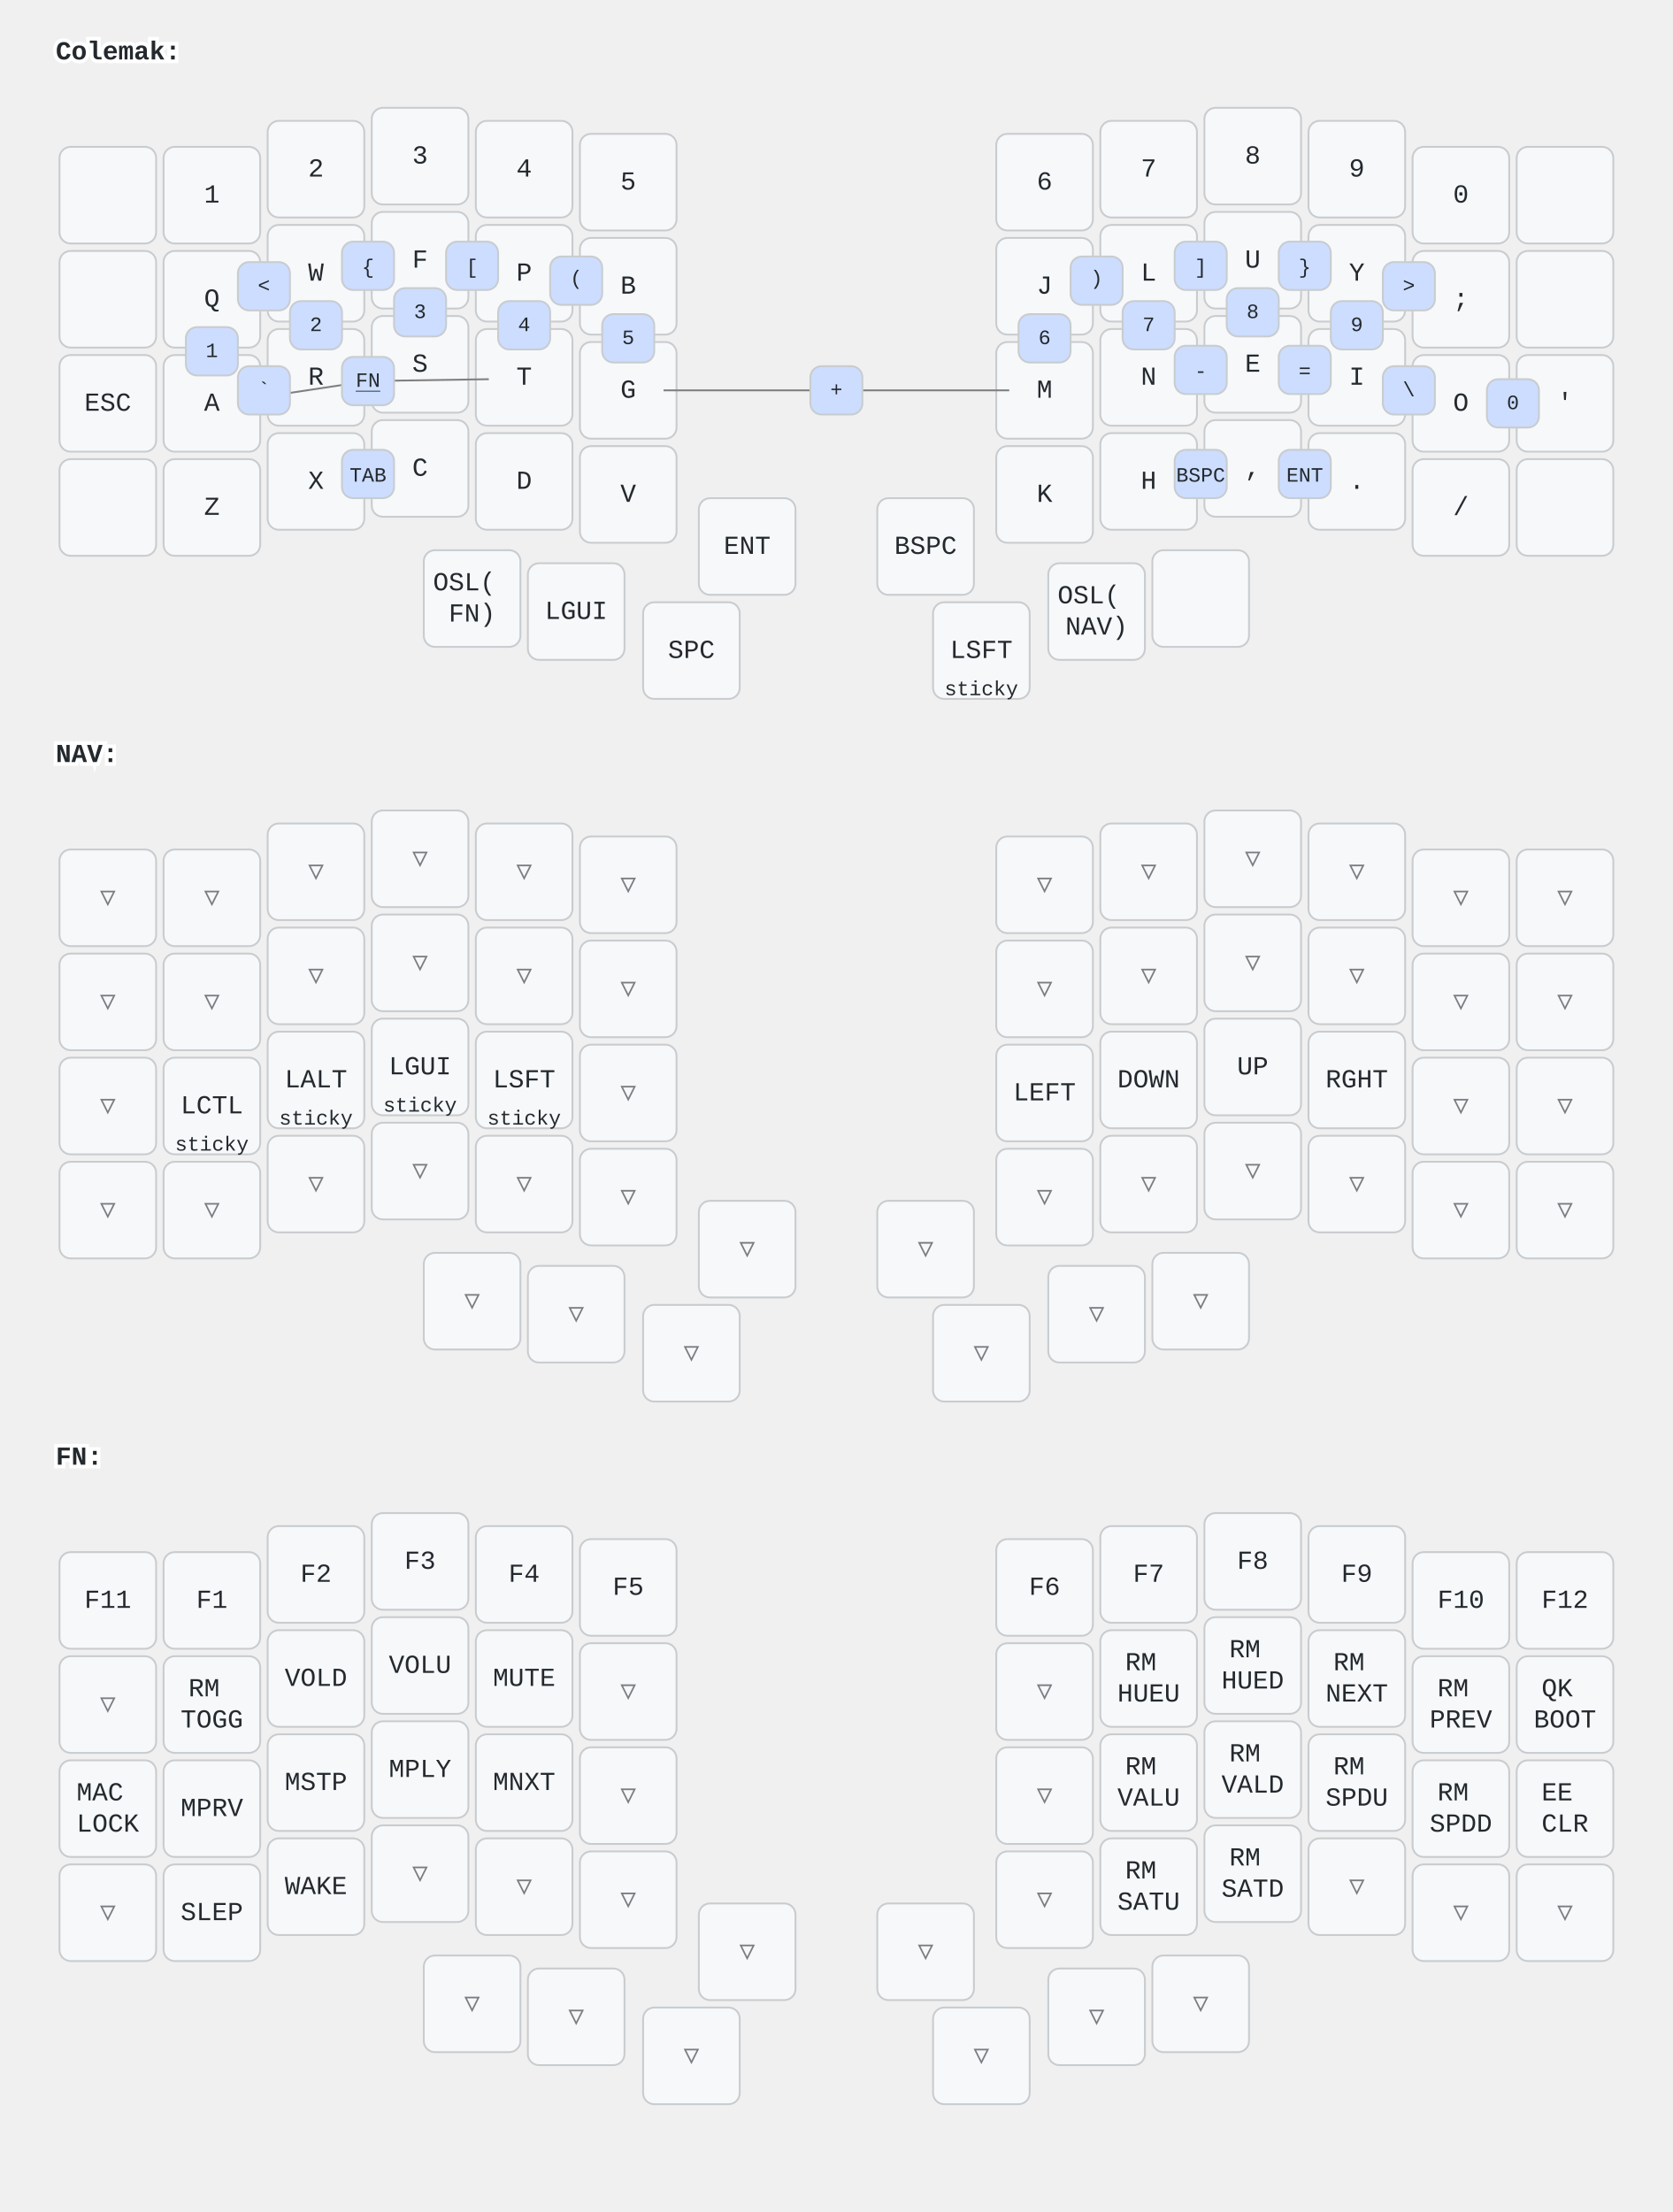
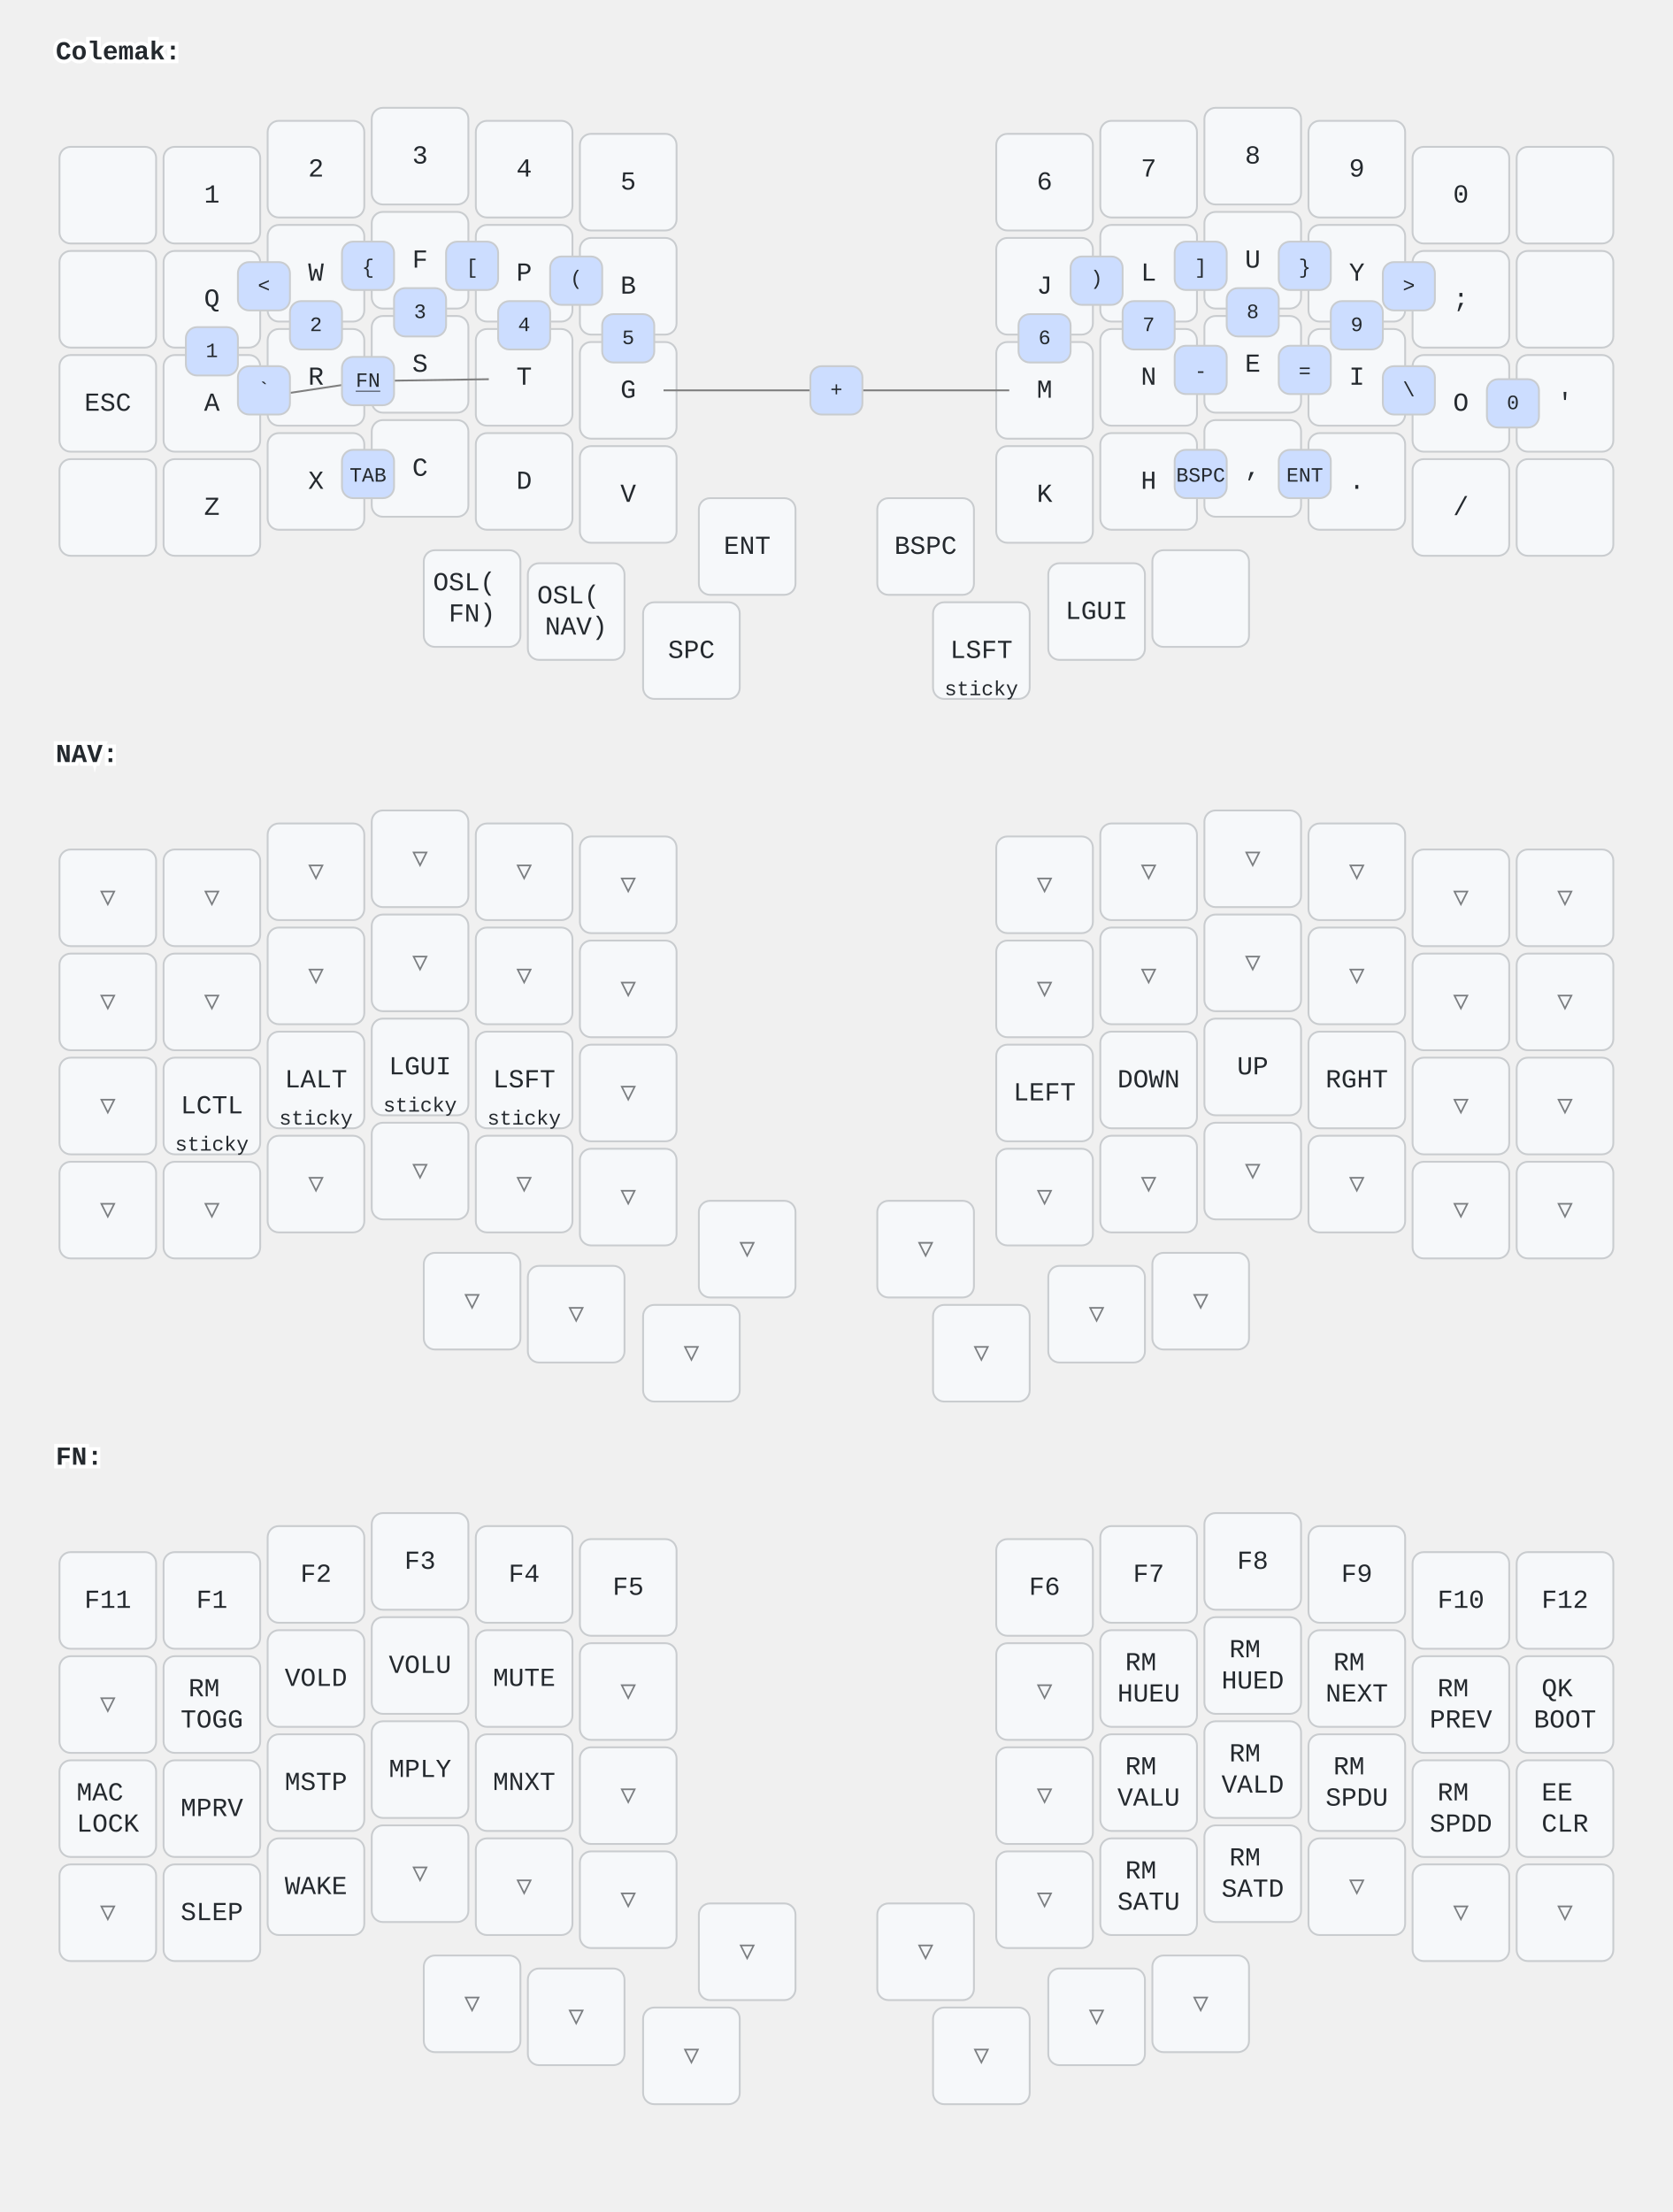
<svg xmlns="http://www.w3.org/2000/svg" width="900" height="1190" viewBox="0 0 900 1190" class="keymap">
  <style>/* inherit to force styles through use tags */
svg path {
    fill: inherit;
}

/* font and background color specifications */
svg.keymap {
    font-family: SFMono-Regular,Consolas,Liberation Mono,Menlo,monospace;
    font-size: 14px;
    font-kerning: normal;
    text-rendering: optimizeLegibility;
    fill: #24292e;
}

/* default key styling */
rect.key {
    fill: #f6f8fa;
}

rect.key, rect.combo {
    stroke: #c9cccf;
    stroke-width: 1;
}

/* default key side styling, only used is draw_key_sides is set */
rect.side {
    filter: brightness(90%);
}

/* color accent for combo boxes */
rect.combo, rect.combo-separate {
    fill: #cdf;
}

/* color accent for held keys */
rect.held, rect.combo.held {
    fill: #fdd;
}

/* color accent for ghost (optional) keys */
rect.ghost, rect.combo.ghost {
    stroke-dasharray: 4, 4;
    stroke-width: 2;
}

text {
    text-anchor: middle;
    dominant-baseline: middle;
}

/* styling for layer labels */
text.label {
    font-weight: bold;
    text-anchor: start;
    stroke: white;
    stroke-width: 4;
    paint-order: stroke;
}

/* styling for optional footer */
text.footer {
    text-anchor: end;
    dominant-baseline: auto;
    stroke: white;
    stroke-width: 4;
    paint-order: stroke;
}

/* styling for combo tap, and key non-tap label text */
text.combo, text.hold, text.shifted, text.left, text.right, text.tl, text.tr, text.bl, text.br {
    font-size: 11px;
}

text.hold, text.bl, text.br {
    text-anchor: middle;
    dominant-baseline: auto;
}

text.shifted, text.tl, text.tr {
    text-anchor: middle;
    dominant-baseline: hanging;
}

text.left, text.tl, text.bl {
    text-anchor: start;
}

text.right, text.tr, text.br {
    text-anchor: end;
}

text.layer-activator {
    text-decoration: underline;
}

/* styling for hold/shifted label text in combo box */
text.combo.hold, text.combo.shifted, text.combo.left, text.combo.right {
    font-size: 8px;
}

/* lighter symbol for transparent keys */
text.trans {
    fill: #7b7e81;
}

/* styling for combo dendrons */
path.combo {
    stroke-width: 1;
    stroke: gray;
    fill: none;
}

/* Start Tabler Icons Cleanup */
/* cannot use height/width with glyphs */
.icon-tabler &gt; path {
    fill: inherit;
    stroke: inherit;
    stroke-width: 2;
}
/* hide tabler's default box */
.icon-tabler &gt; path[stroke="none"][fill="none"] {
    visibility: hidden;
}
/* End Tabler Icons Cleanup */
</style>
  <g transform="translate(30, 0)" class="layer-Colemak">
    <text x="0" y="28" class="label" id="Colemak">Colemak:</text>
    <g transform="translate(0, 56)">
      <g transform="translate(28, 49)" class="key keypos-0">
        <rect rx="6" ry="6" x="-26" y="-26" width="52" height="52" class="key" />
      </g>
      <g transform="translate(84, 49)" class="key keypos-1">
        <rect rx="6" ry="6" x="-26" y="-26" width="52" height="52" class="key" />
        <text x="0" y="0" class="key tap">1</text>
      </g>
      <g transform="translate(140, 35)" class="key keypos-2">
        <rect rx="6" ry="6" x="-26" y="-26" width="52" height="52" class="key" />
        <text x="0" y="0" class="key tap">2</text>
      </g>
      <g transform="translate(196, 28)" class="key keypos-3">
        <rect rx="6" ry="6" x="-26" y="-26" width="52" height="52" class="key" />
        <text x="0" y="0" class="key tap">3</text>
      </g>
      <g transform="translate(252, 35)" class="key keypos-4">
        <rect rx="6" ry="6" x="-26" y="-26" width="52" height="52" class="key" />
        <text x="0" y="0" class="key tap">4</text>
      </g>
      <g transform="translate(308, 42)" class="key keypos-5">
        <rect rx="6" ry="6" x="-26" y="-26" width="52" height="52" class="key" />
        <text x="0" y="0" class="key tap">5</text>
      </g>
      <g transform="translate(532, 42)" class="key keypos-6">
        <rect rx="6" ry="6" x="-26" y="-26" width="52" height="52" class="key" />
        <text x="0" y="0" class="key tap">6</text>
      </g>
      <g transform="translate(588, 35)" class="key keypos-7">
        <rect rx="6" ry="6" x="-26" y="-26" width="52" height="52" class="key" />
        <text x="0" y="0" class="key tap">7</text>
      </g>
      <g transform="translate(644, 28)" class="key keypos-8">
        <rect rx="6" ry="6" x="-26" y="-26" width="52" height="52" class="key" />
        <text x="0" y="0" class="key tap">8</text>
      </g>
      <g transform="translate(700, 35)" class="key keypos-9">
        <rect rx="6" ry="6" x="-26" y="-26" width="52" height="52" class="key" />
        <text x="0" y="0" class="key tap">9</text>
      </g>
      <g transform="translate(756, 49)" class="key keypos-10">
        <rect rx="6" ry="6" x="-26" y="-26" width="52" height="52" class="key" />
        <text x="0" y="0" class="key tap">0</text>
      </g>
      <g transform="translate(812, 49)" class="key keypos-11">
        <rect rx="6" ry="6" x="-26" y="-26" width="52" height="52" class="key" />
      </g>
      <g transform="translate(28, 105)" class="key keypos-12">
        <rect rx="6" ry="6" x="-26" y="-26" width="52" height="52" class="key" />
      </g>
      <g transform="translate(84, 105)" class="key keypos-13">
        <rect rx="6" ry="6" x="-26" y="-26" width="52" height="52" class="key" />
        <text x="0" y="0" class="key tap">Q</text>
      </g>
      <g transform="translate(140, 91)" class="key keypos-14">
        <rect rx="6" ry="6" x="-26" y="-26" width="52" height="52" class="key" />
        <text x="0" y="0" class="key tap">W</text>
      </g>
      <g transform="translate(196, 84)" class="key keypos-15">
        <rect rx="6" ry="6" x="-26" y="-26" width="52" height="52" class="key" />
        <text x="0" y="0" class="key tap">F</text>
      </g>
      <g transform="translate(252, 91)" class="key keypos-16">
        <rect rx="6" ry="6" x="-26" y="-26" width="52" height="52" class="key" />
        <text x="0" y="0" class="key tap">P</text>
      </g>
      <g transform="translate(308, 98)" class="key keypos-17">
        <rect rx="6" ry="6" x="-26" y="-26" width="52" height="52" class="key" />
        <text x="0" y="0" class="key tap">B</text>
      </g>
      <g transform="translate(532, 98)" class="key keypos-18">
        <rect rx="6" ry="6" x="-26" y="-26" width="52" height="52" class="key" />
        <text x="0" y="0" class="key tap">J</text>
      </g>
      <g transform="translate(588, 91)" class="key keypos-19">
        <rect rx="6" ry="6" x="-26" y="-26" width="52" height="52" class="key" />
        <text x="0" y="0" class="key tap">L</text>
      </g>
      <g transform="translate(644, 84)" class="key keypos-20">
        <rect rx="6" ry="6" x="-26" y="-26" width="52" height="52" class="key" />
        <text x="0" y="0" class="key tap">U</text>
      </g>
      <g transform="translate(700, 91)" class="key keypos-21">
        <rect rx="6" ry="6" x="-26" y="-26" width="52" height="52" class="key" />
        <text x="0" y="0" class="key tap">Y</text>
      </g>
      <g transform="translate(756, 105)" class="key keypos-22">
        <rect rx="6" ry="6" x="-26" y="-26" width="52" height="52" class="key" />
        <text x="0" y="0" class="key tap">;</text>
      </g>
      <g transform="translate(812, 105)" class="key keypos-23">
        <rect rx="6" ry="6" x="-26" y="-26" width="52" height="52" class="key" />
      </g>
      <g transform="translate(28, 161)" class="key keypos-24">
        <rect rx="6" ry="6" x="-26" y="-26" width="52" height="52" class="key" />
        <text x="0" y="0" class="key tap">ESC</text>
      </g>
      <g transform="translate(84, 161)" class="key keypos-25">
        <rect rx="6" ry="6" x="-26" y="-26" width="52" height="52" class="key" />
        <text x="0" y="0" class="key tap">A</text>
      </g>
      <g transform="translate(140, 147)" class="key keypos-26">
        <rect rx="6" ry="6" x="-26" y="-26" width="52" height="52" class="key" />
        <text x="0" y="0" class="key tap">R</text>
      </g>
      <g transform="translate(196, 140)" class="key keypos-27">
        <rect rx="6" ry="6" x="-26" y="-26" width="52" height="52" class="key" />
        <text x="0" y="0" class="key tap">S</text>
      </g>
      <g transform="translate(252, 147)" class="key keypos-28">
        <rect rx="6" ry="6" x="-26" y="-26" width="52" height="52" class="key" />
        <text x="0" y="0" class="key tap">T</text>
      </g>
      <g transform="translate(308, 154)" class="key keypos-29">
        <rect rx="6" ry="6" x="-26" y="-26" width="52" height="52" class="key" />
        <text x="0" y="0" class="key tap">G</text>
      </g>
      <g transform="translate(532, 154)" class="key keypos-30">
        <rect rx="6" ry="6" x="-26" y="-26" width="52" height="52" class="key" />
        <text x="0" y="0" class="key tap">M</text>
      </g>
      <g transform="translate(588, 147)" class="key keypos-31">
        <rect rx="6" ry="6" x="-26" y="-26" width="52" height="52" class="key" />
        <text x="0" y="0" class="key tap">N</text>
      </g>
      <g transform="translate(644, 140)" class="key keypos-32">
        <rect rx="6" ry="6" x="-26" y="-26" width="52" height="52" class="key" />
        <text x="0" y="0" class="key tap">E</text>
      </g>
      <g transform="translate(700, 147)" class="key keypos-33">
        <rect rx="6" ry="6" x="-26" y="-26" width="52" height="52" class="key" />
        <text x="0" y="0" class="key tap">I</text>
      </g>
      <g transform="translate(756, 161)" class="key keypos-34">
        <rect rx="6" ry="6" x="-26" y="-26" width="52" height="52" class="key" />
        <text x="0" y="0" class="key tap">O</text>
      </g>
      <g transform="translate(812, 161)" class="key keypos-35">
        <rect rx="6" ry="6" x="-26" y="-26" width="52" height="52" class="key" />
        <text x="0" y="0" class="key tap">'</text>
      </g>
      <g transform="translate(28, 217)" class="key keypos-36">
        <rect rx="6" ry="6" x="-26" y="-26" width="52" height="52" class="key" />
      </g>
      <g transform="translate(84, 217)" class="key keypos-37">
        <rect rx="6" ry="6" x="-26" y="-26" width="52" height="52" class="key" />
        <text x="0" y="0" class="key tap">Z</text>
      </g>
      <g transform="translate(140, 203)" class="key keypos-38">
        <rect rx="6" ry="6" x="-26" y="-26" width="52" height="52" class="key" />
        <text x="0" y="0" class="key tap">X</text>
      </g>
      <g transform="translate(196, 196)" class="key keypos-39">
        <rect rx="6" ry="6" x="-26" y="-26" width="52" height="52" class="key" />
        <text x="0" y="0" class="key tap">C</text>
      </g>
      <g transform="translate(252, 203)" class="key keypos-40">
        <rect rx="6" ry="6" x="-26" y="-26" width="52" height="52" class="key" />
        <text x="0" y="0" class="key tap">D</text>
      </g>
      <g transform="translate(308, 210)" class="key keypos-41">
        <rect rx="6" ry="6" x="-26" y="-26" width="52" height="52" class="key" />
        <text x="0" y="0" class="key tap">V</text>
      </g>
      <g transform="translate(372, 238)" class="key keypos-42">
        <rect rx="6" ry="6" x="-26" y="-26" width="52" height="52" class="key" />
        <text x="0" y="0" class="key tap">ENT</text>
      </g>
      <g transform="translate(468, 238)" class="key keypos-43">
        <rect rx="6" ry="6" x="-26" y="-26" width="52" height="52" class="key" />
        <text x="0" y="0" class="key tap">BSPC</text>
      </g>
      <g transform="translate(532, 210)" class="key keypos-44">
        <rect rx="6" ry="6" x="-26" y="-26" width="52" height="52" class="key" />
        <text x="0" y="0" class="key tap">K</text>
      </g>
      <g transform="translate(588, 203)" class="key keypos-45">
        <rect rx="6" ry="6" x="-26" y="-26" width="52" height="52" class="key" />
        <text x="0" y="0" class="key tap">H</text>
      </g>
      <g transform="translate(644, 196)" class="key keypos-46">
        <rect rx="6" ry="6" x="-26" y="-26" width="52" height="52" class="key" />
        <text x="0" y="0" class="key tap">,</text>
      </g>
      <g transform="translate(700, 203)" class="key keypos-47">
        <rect rx="6" ry="6" x="-26" y="-26" width="52" height="52" class="key" />
        <text x="0" y="0" class="key tap">.</text>
      </g>
      <g transform="translate(756, 217)" class="key keypos-48">
        <rect rx="6" ry="6" x="-26" y="-26" width="52" height="52" class="key" />
        <text x="0" y="0" class="key tap">/</text>
      </g>
      <g transform="translate(812, 217)" class="key keypos-49">
        <rect rx="6" ry="6" x="-26" y="-26" width="52" height="52" class="key" />
      </g>
      <g transform="translate(224, 266)" class="key keypos-50">
        <rect rx="6" ry="6" x="-26" y="-26" width="52" height="52" class="key" />
        <text x="0" y="0" class="key tap">
          <tspan x="0" dy="-0.6em">OSL(</tspan>
          <tspan x="0" dy="1.2em">FN)</tspan>
        </text>
      </g>
      <g transform="translate(280, 273)" class="key keypos-51">
        <rect rx="6" ry="6" x="-26" y="-26" width="52" height="52" class="key" />
-         <text x="0" y="0" class="key tap">LGUI</text>
+         <text x="0" y="0" class="key tap">
+           <tspan x="0" dy="-0.6em">OSL(</tspan>
+           <tspan x="0" dy="1.2em">NAV)</tspan>
+         </text>
      </g>
      <g transform="translate(342, 294)" class="key keypos-52">
        <rect rx="6" ry="6" x="-26" y="-26" width="52" height="52" class="key" />
        <text x="0" y="0" class="key tap">SPC</text>
      </g>
      <g transform="translate(498, 294)" class="key keypos-53">
        <rect rx="6" ry="6" x="-26" y="-26" width="52" height="52" class="key" />
        <text x="0" y="0" class="key tap">LSFT</text>
        <text x="0" y="24" class="key hold">sticky</text>
      </g>
      <g transform="translate(560, 273)" class="key keypos-54">
        <rect rx="6" ry="6" x="-26" y="-26" width="52" height="52" class="key" />
-         <text x="0" y="0" class="key tap">
-           <tspan x="0" dy="-0.6em">OSL(</tspan>
-           <tspan x="0" dy="1.2em">NAV)</tspan>
-         </text>
+         <text x="0" y="0" class="key tap">LGUI</text>
      </g>
      <g transform="translate(616, 266)" class="key keypos-55">
        <rect rx="6" ry="6" x="-26" y="-26" width="52" height="52" class="key" />
      </g>
      <g class="combo combopos-0">
        <rect rx="6" ry="6" x="602" y="186" width="28" height="26" class="combo" />
        <text x="616" y="200" class="combo tap">BSPC</text>
      </g>
      <g class="combo combopos-1">
        <rect rx="6" ry="6" x="658" y="186" width="28" height="26" class="combo" />
        <text x="672" y="200" class="combo tap">ENT</text>
      </g>
      <g class="combo combopos-2">
        <rect rx="6" ry="6" x="154" y="186" width="28" height="26" class="combo" />
        <text x="168" y="200" class="combo tap">TAB</text>
      </g>
      <g class="combo combopos-3">
        <path d="M168,149 l-66,10" class="combo" />
        <path d="M168,149 l65,-1" class="combo" />
        <rect rx="6" ry="6" x="154" y="136" width="28" height="26" class="combo" />
        <a href="#FN">
          <text x="168" y="149" class="combo tap layer-activator">FN</text>
        </a>
      </g>
      <g class="combo combopos-4">
        <rect rx="6" ry="6" x="70" y="120" width="28" height="26" class="combo" />
        <text x="84" y="133" class="combo tap">1</text>
      </g>
      <g class="combo combopos-5">
        <rect rx="6" ry="6" x="126" y="106" width="28" height="26" class="combo" />
        <text x="140" y="119" class="combo tap">2</text>
      </g>
      <g class="combo combopos-6">
        <rect rx="6" ry="6" x="182" y="99" width="28" height="26" class="combo" />
        <text x="196" y="112" class="combo tap">3</text>
      </g>
      <g class="combo combopos-7">
        <rect rx="6" ry="6" x="238" y="106" width="28" height="26" class="combo" />
        <text x="252" y="119" class="combo tap">4</text>
      </g>
      <g class="combo combopos-8">
        <rect rx="6" ry="6" x="294" y="113" width="28" height="26" class="combo" />
        <text x="308" y="126" class="combo tap">5</text>
      </g>
      <g class="combo combopos-9">
        <rect rx="6" ry="6" x="518" y="113" width="28" height="26" class="combo" />
        <text x="532" y="126" class="combo tap">6</text>
      </g>
      <g class="combo combopos-10">
        <rect rx="6" ry="6" x="574" y="106" width="28" height="26" class="combo" />
        <text x="588" y="119" class="combo tap">7</text>
      </g>
      <g class="combo combopos-11">
        <rect rx="6" ry="6" x="630" y="99" width="28" height="26" class="combo" />
        <text x="644" y="112" class="combo tap">8</text>
      </g>
      <g class="combo combopos-12">
        <rect rx="6" ry="6" x="686" y="106" width="28" height="26" class="combo" />
        <text x="700" y="119" class="combo tap">9</text>
      </g>
      <g class="combo combopos-13">
        <rect rx="6" ry="6" x="770" y="148" width="28" height="26" class="combo" />
        <text x="784" y="161" class="combo tap">0</text>
      </g>
      <g class="combo combopos-14">
        <rect rx="6" ry="6" x="98" y="85" width="28" height="26" class="combo" />
        <text x="112" y="98" class="combo tap">&lt;</text>
      </g>
      <g class="combo combopos-15">
        <rect rx="6" ry="6" x="154" y="74" width="28" height="26" class="combo" />
        <text x="168" y="88" class="combo tap">{</text>
      </g>
      <g class="combo combopos-16">
        <rect rx="6" ry="6" x="210" y="74" width="28" height="26" class="combo" />
        <text x="224" y="88" class="combo tap">[</text>
      </g>
      <g class="combo combopos-17">
        <rect rx="6" ry="6" x="266" y="82" width="28" height="26" class="combo" />
        <text x="280" y="94" class="combo tap">(</text>
      </g>
      <g class="combo combopos-18">
        <rect rx="6" ry="6" x="546" y="82" width="28" height="26" class="combo" />
        <text x="560" y="94" class="combo tap">)</text>
      </g>
      <g class="combo combopos-19">
        <rect rx="6" ry="6" x="602" y="74" width="28" height="26" class="combo" />
        <text x="616" y="88" class="combo tap">]</text>
      </g>
      <g class="combo combopos-20">
        <rect rx="6" ry="6" x="658" y="74" width="28" height="26" class="combo" />
        <text x="672" y="88" class="combo tap">}</text>
      </g>
      <g class="combo combopos-21">
        <rect rx="6" ry="6" x="714" y="85" width="28" height="26" class="combo" />
        <text x="728" y="98" class="combo tap">&gt;</text>
      </g>
      <g class="combo combopos-22">
        <rect rx="6" ry="6" x="98" y="141" width="28" height="26" class="combo" />
        <text x="112" y="154" class="combo tap">`</text>
      </g>
      <g class="combo combopos-23">
        <path d="M420,154 l-93,0" class="combo" />
        <path d="M420,154 l93,0" class="combo" />
        <rect rx="6" ry="6" x="406" y="141" width="28" height="26" class="combo" />
        <text x="420" y="154" class="combo tap">+</text>
      </g>
      <g class="combo combopos-24">
        <rect rx="6" ry="6" x="602" y="130" width="28" height="26" class="combo" />
        <text x="616" y="144" class="combo tap">-</text>
      </g>
      <g class="combo combopos-25">
        <rect rx="6" ry="6" x="658" y="130" width="28" height="26" class="combo" />
        <text x="672" y="144" class="combo tap">=</text>
      </g>
      <g class="combo combopos-26">
        <rect rx="6" ry="6" x="714" y="141" width="28" height="26" class="combo" />
        <text x="728" y="154" class="combo tap">\</text>
      </g>
    </g>
  </g>
  <g transform="translate(30, 378)" class="layer-NAV">
    <text x="0" y="28" class="label" id="NAV">NAV:</text>
    <g transform="translate(0, 56)">
      <g transform="translate(28, 49)" class="key trans keypos-0">
        <rect rx="6" ry="6" x="-26" y="-26" width="52" height="52" class="key trans" />
        <text x="0" y="0" class="key trans tap">▽</text>
      </g>
      <g transform="translate(84, 49)" class="key trans keypos-1">
        <rect rx="6" ry="6" x="-26" y="-26" width="52" height="52" class="key trans" />
        <text x="0" y="0" class="key trans tap">▽</text>
      </g>
      <g transform="translate(140, 35)" class="key trans keypos-2">
        <rect rx="6" ry="6" x="-26" y="-26" width="52" height="52" class="key trans" />
        <text x="0" y="0" class="key trans tap">▽</text>
      </g>
      <g transform="translate(196, 28)" class="key trans keypos-3">
        <rect rx="6" ry="6" x="-26" y="-26" width="52" height="52" class="key trans" />
        <text x="0" y="0" class="key trans tap">▽</text>
      </g>
      <g transform="translate(252, 35)" class="key trans keypos-4">
        <rect rx="6" ry="6" x="-26" y="-26" width="52" height="52" class="key trans" />
        <text x="0" y="0" class="key trans tap">▽</text>
      </g>
      <g transform="translate(308, 42)" class="key trans keypos-5">
        <rect rx="6" ry="6" x="-26" y="-26" width="52" height="52" class="key trans" />
        <text x="0" y="0" class="key trans tap">▽</text>
      </g>
      <g transform="translate(532, 42)" class="key trans keypos-6">
        <rect rx="6" ry="6" x="-26" y="-26" width="52" height="52" class="key trans" />
        <text x="0" y="0" class="key trans tap">▽</text>
      </g>
      <g transform="translate(588, 35)" class="key trans keypos-7">
        <rect rx="6" ry="6" x="-26" y="-26" width="52" height="52" class="key trans" />
        <text x="0" y="0" class="key trans tap">▽</text>
      </g>
      <g transform="translate(644, 28)" class="key trans keypos-8">
        <rect rx="6" ry="6" x="-26" y="-26" width="52" height="52" class="key trans" />
        <text x="0" y="0" class="key trans tap">▽</text>
      </g>
      <g transform="translate(700, 35)" class="key trans keypos-9">
        <rect rx="6" ry="6" x="-26" y="-26" width="52" height="52" class="key trans" />
        <text x="0" y="0" class="key trans tap">▽</text>
      </g>
      <g transform="translate(756, 49)" class="key trans keypos-10">
        <rect rx="6" ry="6" x="-26" y="-26" width="52" height="52" class="key trans" />
        <text x="0" y="0" class="key trans tap">▽</text>
      </g>
      <g transform="translate(812, 49)" class="key trans keypos-11">
        <rect rx="6" ry="6" x="-26" y="-26" width="52" height="52" class="key trans" />
        <text x="0" y="0" class="key trans tap">▽</text>
      </g>
      <g transform="translate(28, 105)" class="key trans keypos-12">
        <rect rx="6" ry="6" x="-26" y="-26" width="52" height="52" class="key trans" />
        <text x="0" y="0" class="key trans tap">▽</text>
      </g>
      <g transform="translate(84, 105)" class="key trans keypos-13">
        <rect rx="6" ry="6" x="-26" y="-26" width="52" height="52" class="key trans" />
        <text x="0" y="0" class="key trans tap">▽</text>
      </g>
      <g transform="translate(140, 91)" class="key trans keypos-14">
        <rect rx="6" ry="6" x="-26" y="-26" width="52" height="52" class="key trans" />
        <text x="0" y="0" class="key trans tap">▽</text>
      </g>
      <g transform="translate(196, 84)" class="key trans keypos-15">
        <rect rx="6" ry="6" x="-26" y="-26" width="52" height="52" class="key trans" />
        <text x="0" y="0" class="key trans tap">▽</text>
      </g>
      <g transform="translate(252, 91)" class="key trans keypos-16">
        <rect rx="6" ry="6" x="-26" y="-26" width="52" height="52" class="key trans" />
        <text x="0" y="0" class="key trans tap">▽</text>
      </g>
      <g transform="translate(308, 98)" class="key trans keypos-17">
        <rect rx="6" ry="6" x="-26" y="-26" width="52" height="52" class="key trans" />
        <text x="0" y="0" class="key trans tap">▽</text>
      </g>
      <g transform="translate(532, 98)" class="key trans keypos-18">
        <rect rx="6" ry="6" x="-26" y="-26" width="52" height="52" class="key trans" />
        <text x="0" y="0" class="key trans tap">▽</text>
      </g>
      <g transform="translate(588, 91)" class="key trans keypos-19">
        <rect rx="6" ry="6" x="-26" y="-26" width="52" height="52" class="key trans" />
        <text x="0" y="0" class="key trans tap">▽</text>
      </g>
      <g transform="translate(644, 84)" class="key trans keypos-20">
        <rect rx="6" ry="6" x="-26" y="-26" width="52" height="52" class="key trans" />
        <text x="0" y="0" class="key trans tap">▽</text>
      </g>
      <g transform="translate(700, 91)" class="key trans keypos-21">
        <rect rx="6" ry="6" x="-26" y="-26" width="52" height="52" class="key trans" />
        <text x="0" y="0" class="key trans tap">▽</text>
      </g>
      <g transform="translate(756, 105)" class="key trans keypos-22">
        <rect rx="6" ry="6" x="-26" y="-26" width="52" height="52" class="key trans" />
        <text x="0" y="0" class="key trans tap">▽</text>
      </g>
      <g transform="translate(812, 105)" class="key trans keypos-23">
        <rect rx="6" ry="6" x="-26" y="-26" width="52" height="52" class="key trans" />
        <text x="0" y="0" class="key trans tap">▽</text>
      </g>
      <g transform="translate(28, 161)" class="key trans keypos-24">
        <rect rx="6" ry="6" x="-26" y="-26" width="52" height="52" class="key trans" />
        <text x="0" y="0" class="key trans tap">▽</text>
      </g>
      <g transform="translate(84, 161)" class="key keypos-25">
        <rect rx="6" ry="6" x="-26" y="-26" width="52" height="52" class="key" />
        <text x="0" y="0" class="key tap">LCTL</text>
        <text x="0" y="24" class="key hold">sticky</text>
      </g>
      <g transform="translate(140, 147)" class="key keypos-26">
        <rect rx="6" ry="6" x="-26" y="-26" width="52" height="52" class="key" />
        <text x="0" y="0" class="key tap">LALT</text>
        <text x="0" y="24" class="key hold">sticky</text>
      </g>
      <g transform="translate(196, 140)" class="key keypos-27">
        <rect rx="6" ry="6" x="-26" y="-26" width="52" height="52" class="key" />
        <text x="0" y="0" class="key tap">LGUI</text>
        <text x="0" y="24" class="key hold">sticky</text>
      </g>
      <g transform="translate(252, 147)" class="key keypos-28">
        <rect rx="6" ry="6" x="-26" y="-26" width="52" height="52" class="key" />
        <text x="0" y="0" class="key tap">LSFT</text>
        <text x="0" y="24" class="key hold">sticky</text>
      </g>
      <g transform="translate(308, 154)" class="key trans keypos-29">
        <rect rx="6" ry="6" x="-26" y="-26" width="52" height="52" class="key trans" />
        <text x="0" y="0" class="key trans tap">▽</text>
      </g>
      <g transform="translate(532, 154)" class="key keypos-30">
        <rect rx="6" ry="6" x="-26" y="-26" width="52" height="52" class="key" />
        <text x="0" y="0" class="key tap">LEFT</text>
      </g>
      <g transform="translate(588, 147)" class="key keypos-31">
        <rect rx="6" ry="6" x="-26" y="-26" width="52" height="52" class="key" />
        <text x="0" y="0" class="key tap">DOWN</text>
      </g>
      <g transform="translate(644, 140)" class="key keypos-32">
        <rect rx="6" ry="6" x="-26" y="-26" width="52" height="52" class="key" />
        <text x="0" y="0" class="key tap">UP</text>
      </g>
      <g transform="translate(700, 147)" class="key keypos-33">
        <rect rx="6" ry="6" x="-26" y="-26" width="52" height="52" class="key" />
        <text x="0" y="0" class="key tap">RGHT</text>
      </g>
      <g transform="translate(756, 161)" class="key trans keypos-34">
        <rect rx="6" ry="6" x="-26" y="-26" width="52" height="52" class="key trans" />
        <text x="0" y="0" class="key trans tap">▽</text>
      </g>
      <g transform="translate(812, 161)" class="key trans keypos-35">
        <rect rx="6" ry="6" x="-26" y="-26" width="52" height="52" class="key trans" />
        <text x="0" y="0" class="key trans tap">▽</text>
      </g>
      <g transform="translate(28, 217)" class="key trans keypos-36">
        <rect rx="6" ry="6" x="-26" y="-26" width="52" height="52" class="key trans" />
        <text x="0" y="0" class="key trans tap">▽</text>
      </g>
      <g transform="translate(84, 217)" class="key trans keypos-37">
        <rect rx="6" ry="6" x="-26" y="-26" width="52" height="52" class="key trans" />
        <text x="0" y="0" class="key trans tap">▽</text>
      </g>
      <g transform="translate(140, 203)" class="key trans keypos-38">
        <rect rx="6" ry="6" x="-26" y="-26" width="52" height="52" class="key trans" />
        <text x="0" y="0" class="key trans tap">▽</text>
      </g>
      <g transform="translate(196, 196)" class="key trans keypos-39">
        <rect rx="6" ry="6" x="-26" y="-26" width="52" height="52" class="key trans" />
        <text x="0" y="0" class="key trans tap">▽</text>
      </g>
      <g transform="translate(252, 203)" class="key trans keypos-40">
        <rect rx="6" ry="6" x="-26" y="-26" width="52" height="52" class="key trans" />
        <text x="0" y="0" class="key trans tap">▽</text>
      </g>
      <g transform="translate(308, 210)" class="key trans keypos-41">
        <rect rx="6" ry="6" x="-26" y="-26" width="52" height="52" class="key trans" />
        <text x="0" y="0" class="key trans tap">▽</text>
      </g>
      <g transform="translate(372, 238)" class="key trans keypos-42">
        <rect rx="6" ry="6" x="-26" y="-26" width="52" height="52" class="key trans" />
        <text x="0" y="0" class="key trans tap">▽</text>
      </g>
      <g transform="translate(468, 238)" class="key trans keypos-43">
        <rect rx="6" ry="6" x="-26" y="-26" width="52" height="52" class="key trans" />
        <text x="0" y="0" class="key trans tap">▽</text>
      </g>
      <g transform="translate(532, 210)" class="key trans keypos-44">
        <rect rx="6" ry="6" x="-26" y="-26" width="52" height="52" class="key trans" />
        <text x="0" y="0" class="key trans tap">▽</text>
      </g>
      <g transform="translate(588, 203)" class="key trans keypos-45">
        <rect rx="6" ry="6" x="-26" y="-26" width="52" height="52" class="key trans" />
        <text x="0" y="0" class="key trans tap">▽</text>
      </g>
      <g transform="translate(644, 196)" class="key trans keypos-46">
        <rect rx="6" ry="6" x="-26" y="-26" width="52" height="52" class="key trans" />
        <text x="0" y="0" class="key trans tap">▽</text>
      </g>
      <g transform="translate(700, 203)" class="key trans keypos-47">
        <rect rx="6" ry="6" x="-26" y="-26" width="52" height="52" class="key trans" />
        <text x="0" y="0" class="key trans tap">▽</text>
      </g>
      <g transform="translate(756, 217)" class="key trans keypos-48">
        <rect rx="6" ry="6" x="-26" y="-26" width="52" height="52" class="key trans" />
        <text x="0" y="0" class="key trans tap">▽</text>
      </g>
      <g transform="translate(812, 217)" class="key trans keypos-49">
        <rect rx="6" ry="6" x="-26" y="-26" width="52" height="52" class="key trans" />
        <text x="0" y="0" class="key trans tap">▽</text>
      </g>
      <g transform="translate(224, 266)" class="key trans keypos-50">
        <rect rx="6" ry="6" x="-26" y="-26" width="52" height="52" class="key trans" />
        <text x="0" y="0" class="key trans tap">▽</text>
      </g>
      <g transform="translate(280, 273)" class="key trans keypos-51">
        <rect rx="6" ry="6" x="-26" y="-26" width="52" height="52" class="key trans" />
        <text x="0" y="0" class="key trans tap">▽</text>
      </g>
      <g transform="translate(342, 294)" class="key trans keypos-52">
        <rect rx="6" ry="6" x="-26" y="-26" width="52" height="52" class="key trans" />
        <text x="0" y="0" class="key trans tap">▽</text>
      </g>
      <g transform="translate(498, 294)" class="key trans keypos-53">
        <rect rx="6" ry="6" x="-26" y="-26" width="52" height="52" class="key trans" />
        <text x="0" y="0" class="key trans tap">▽</text>
      </g>
      <g transform="translate(560, 273)" class="key trans keypos-54">
        <rect rx="6" ry="6" x="-26" y="-26" width="52" height="52" class="key trans" />
        <text x="0" y="0" class="key trans tap">▽</text>
      </g>
      <g transform="translate(616, 266)" class="key trans keypos-55">
        <rect rx="6" ry="6" x="-26" y="-26" width="52" height="52" class="key trans" />
        <text x="0" y="0" class="key trans tap">▽</text>
      </g>
    </g>
  </g>
  <g transform="translate(30, 756)" class="layer-FN">
    <text x="0" y="28" class="label" id="FN">FN:</text>
    <g transform="translate(0, 56)">
      <g transform="translate(28, 49)" class="key keypos-0">
        <rect rx="6" ry="6" x="-26" y="-26" width="52" height="52" class="key" />
        <text x="0" y="0" class="key tap">F11</text>
      </g>
      <g transform="translate(84, 49)" class="key keypos-1">
        <rect rx="6" ry="6" x="-26" y="-26" width="52" height="52" class="key" />
        <text x="0" y="0" class="key tap">F1</text>
      </g>
      <g transform="translate(140, 35)" class="key keypos-2">
        <rect rx="6" ry="6" x="-26" y="-26" width="52" height="52" class="key" />
        <text x="0" y="0" class="key tap">F2</text>
      </g>
      <g transform="translate(196, 28)" class="key keypos-3">
        <rect rx="6" ry="6" x="-26" y="-26" width="52" height="52" class="key" />
        <text x="0" y="0" class="key tap">F3</text>
      </g>
      <g transform="translate(252, 35)" class="key keypos-4">
        <rect rx="6" ry="6" x="-26" y="-26" width="52" height="52" class="key" />
        <text x="0" y="0" class="key tap">F4</text>
      </g>
      <g transform="translate(308, 42)" class="key keypos-5">
        <rect rx="6" ry="6" x="-26" y="-26" width="52" height="52" class="key" />
        <text x="0" y="0" class="key tap">F5</text>
      </g>
      <g transform="translate(532, 42)" class="key keypos-6">
        <rect rx="6" ry="6" x="-26" y="-26" width="52" height="52" class="key" />
        <text x="0" y="0" class="key tap">F6</text>
      </g>
      <g transform="translate(588, 35)" class="key keypos-7">
        <rect rx="6" ry="6" x="-26" y="-26" width="52" height="52" class="key" />
        <text x="0" y="0" class="key tap">F7</text>
      </g>
      <g transform="translate(644, 28)" class="key keypos-8">
        <rect rx="6" ry="6" x="-26" y="-26" width="52" height="52" class="key" />
        <text x="0" y="0" class="key tap">F8</text>
      </g>
      <g transform="translate(700, 35)" class="key keypos-9">
        <rect rx="6" ry="6" x="-26" y="-26" width="52" height="52" class="key" />
        <text x="0" y="0" class="key tap">F9</text>
      </g>
      <g transform="translate(756, 49)" class="key keypos-10">
        <rect rx="6" ry="6" x="-26" y="-26" width="52" height="52" class="key" />
        <text x="0" y="0" class="key tap">F10</text>
      </g>
      <g transform="translate(812, 49)" class="key keypos-11">
        <rect rx="6" ry="6" x="-26" y="-26" width="52" height="52" class="key" />
        <text x="0" y="0" class="key tap">F12</text>
      </g>
      <g transform="translate(28, 105)" class="key trans keypos-12">
        <rect rx="6" ry="6" x="-26" y="-26" width="52" height="52" class="key trans" />
        <text x="0" y="0" class="key trans tap">▽</text>
      </g>
      <g transform="translate(84, 105)" class="key keypos-13">
        <rect rx="6" ry="6" x="-26" y="-26" width="52" height="52" class="key" />
        <text x="0" y="0" class="key tap">
          <tspan x="0" dy="-0.6em">RM</tspan>
          <tspan x="0" dy="1.2em">TOGG</tspan>
        </text>
      </g>
      <g transform="translate(140, 91)" class="key keypos-14">
        <rect rx="6" ry="6" x="-26" y="-26" width="52" height="52" class="key" />
        <text x="0" y="0" class="key tap">VOLD</text>
      </g>
      <g transform="translate(196, 84)" class="key keypos-15">
        <rect rx="6" ry="6" x="-26" y="-26" width="52" height="52" class="key" />
        <text x="0" y="0" class="key tap">VOLU</text>
      </g>
      <g transform="translate(252, 91)" class="key keypos-16">
        <rect rx="6" ry="6" x="-26" y="-26" width="52" height="52" class="key" />
        <text x="0" y="0" class="key tap">MUTE</text>
      </g>
      <g transform="translate(308, 98)" class="key trans keypos-17">
        <rect rx="6" ry="6" x="-26" y="-26" width="52" height="52" class="key trans" />
        <text x="0" y="0" class="key trans tap">▽</text>
      </g>
      <g transform="translate(532, 98)" class="key trans keypos-18">
        <rect rx="6" ry="6" x="-26" y="-26" width="52" height="52" class="key trans" />
        <text x="0" y="0" class="key trans tap">▽</text>
      </g>
      <g transform="translate(588, 91)" class="key keypos-19">
        <rect rx="6" ry="6" x="-26" y="-26" width="52" height="52" class="key" />
        <text x="0" y="0" class="key tap">
          <tspan x="0" dy="-0.6em">RM</tspan>
          <tspan x="0" dy="1.2em">HUEU</tspan>
        </text>
      </g>
      <g transform="translate(644, 84)" class="key keypos-20">
        <rect rx="6" ry="6" x="-26" y="-26" width="52" height="52" class="key" />
        <text x="0" y="0" class="key tap">
          <tspan x="0" dy="-0.6em">RM</tspan>
          <tspan x="0" dy="1.2em">HUED</tspan>
        </text>
      </g>
      <g transform="translate(700, 91)" class="key keypos-21">
        <rect rx="6" ry="6" x="-26" y="-26" width="52" height="52" class="key" />
        <text x="0" y="0" class="key tap">
          <tspan x="0" dy="-0.6em">RM</tspan>
          <tspan x="0" dy="1.2em">NEXT</tspan>
        </text>
      </g>
      <g transform="translate(756, 105)" class="key keypos-22">
        <rect rx="6" ry="6" x="-26" y="-26" width="52" height="52" class="key" />
        <text x="0" y="0" class="key tap">
          <tspan x="0" dy="-0.6em">RM</tspan>
          <tspan x="0" dy="1.2em">PREV</tspan>
        </text>
      </g>
      <g transform="translate(812, 105)" class="key keypos-23">
        <rect rx="6" ry="6" x="-26" y="-26" width="52" height="52" class="key" />
        <text x="0" y="0" class="key tap">
          <tspan x="0" dy="-0.6em">QK</tspan>
          <tspan x="0" dy="1.2em">BOOT</tspan>
        </text>
      </g>
      <g transform="translate(28, 161)" class="key keypos-24">
        <rect rx="6" ry="6" x="-26" y="-26" width="52" height="52" class="key" />
        <text x="0" y="0" class="key tap">
          <tspan x="0" dy="-0.6em">MAC</tspan>
          <tspan x="0" dy="1.2em">LOCK</tspan>
        </text>
      </g>
      <g transform="translate(84, 161)" class="key keypos-25">
        <rect rx="6" ry="6" x="-26" y="-26" width="52" height="52" class="key" />
        <text x="0" y="0" class="key tap">MPRV</text>
      </g>
      <g transform="translate(140, 147)" class="key keypos-26">
        <rect rx="6" ry="6" x="-26" y="-26" width="52" height="52" class="key" />
        <text x="0" y="0" class="key tap">MSTP</text>
      </g>
      <g transform="translate(196, 140)" class="key keypos-27">
        <rect rx="6" ry="6" x="-26" y="-26" width="52" height="52" class="key" />
        <text x="0" y="0" class="key tap">MPLY</text>
      </g>
      <g transform="translate(252, 147)" class="key keypos-28">
        <rect rx="6" ry="6" x="-26" y="-26" width="52" height="52" class="key" />
        <text x="0" y="0" class="key tap">MNXT</text>
      </g>
      <g transform="translate(308, 154)" class="key trans keypos-29">
        <rect rx="6" ry="6" x="-26" y="-26" width="52" height="52" class="key trans" />
        <text x="0" y="0" class="key trans tap">▽</text>
      </g>
      <g transform="translate(532, 154)" class="key trans keypos-30">
        <rect rx="6" ry="6" x="-26" y="-26" width="52" height="52" class="key trans" />
        <text x="0" y="0" class="key trans tap">▽</text>
      </g>
      <g transform="translate(588, 147)" class="key keypos-31">
        <rect rx="6" ry="6" x="-26" y="-26" width="52" height="52" class="key" />
        <text x="0" y="0" class="key tap">
          <tspan x="0" dy="-0.6em">RM</tspan>
          <tspan x="0" dy="1.2em">VALU</tspan>
        </text>
      </g>
      <g transform="translate(644, 140)" class="key keypos-32">
        <rect rx="6" ry="6" x="-26" y="-26" width="52" height="52" class="key" />
        <text x="0" y="0" class="key tap">
          <tspan x="0" dy="-0.6em">RM</tspan>
          <tspan x="0" dy="1.2em">VALD</tspan>
        </text>
      </g>
      <g transform="translate(700, 147)" class="key keypos-33">
        <rect rx="6" ry="6" x="-26" y="-26" width="52" height="52" class="key" />
        <text x="0" y="0" class="key tap">
          <tspan x="0" dy="-0.6em">RM</tspan>
          <tspan x="0" dy="1.2em">SPDU</tspan>
        </text>
      </g>
      <g transform="translate(756, 161)" class="key keypos-34">
        <rect rx="6" ry="6" x="-26" y="-26" width="52" height="52" class="key" />
        <text x="0" y="0" class="key tap">
          <tspan x="0" dy="-0.6em">RM</tspan>
          <tspan x="0" dy="1.2em">SPDD</tspan>
        </text>
      </g>
      <g transform="translate(812, 161)" class="key keypos-35">
        <rect rx="6" ry="6" x="-26" y="-26" width="52" height="52" class="key" />
        <text x="0" y="0" class="key tap">
          <tspan x="0" dy="-0.6em">EE</tspan>
          <tspan x="0" dy="1.2em">CLR</tspan>
        </text>
      </g>
      <g transform="translate(28, 217)" class="key trans keypos-36">
        <rect rx="6" ry="6" x="-26" y="-26" width="52" height="52" class="key trans" />
        <text x="0" y="0" class="key trans tap">▽</text>
      </g>
      <g transform="translate(84, 217)" class="key keypos-37">
        <rect rx="6" ry="6" x="-26" y="-26" width="52" height="52" class="key" />
        <text x="0" y="0" class="key tap">SLEP</text>
      </g>
      <g transform="translate(140, 203)" class="key keypos-38">
        <rect rx="6" ry="6" x="-26" y="-26" width="52" height="52" class="key" />
        <text x="0" y="0" class="key tap">WAKE</text>
      </g>
      <g transform="translate(196, 196)" class="key trans keypos-39">
        <rect rx="6" ry="6" x="-26" y="-26" width="52" height="52" class="key trans" />
        <text x="0" y="0" class="key trans tap">▽</text>
      </g>
      <g transform="translate(252, 203)" class="key trans keypos-40">
        <rect rx="6" ry="6" x="-26" y="-26" width="52" height="52" class="key trans" />
        <text x="0" y="0" class="key trans tap">▽</text>
      </g>
      <g transform="translate(308, 210)" class="key trans keypos-41">
        <rect rx="6" ry="6" x="-26" y="-26" width="52" height="52" class="key trans" />
        <text x="0" y="0" class="key trans tap">▽</text>
      </g>
      <g transform="translate(372, 238)" class="key trans keypos-42">
        <rect rx="6" ry="6" x="-26" y="-26" width="52" height="52" class="key trans" />
        <text x="0" y="0" class="key trans tap">▽</text>
      </g>
      <g transform="translate(468, 238)" class="key trans keypos-43">
        <rect rx="6" ry="6" x="-26" y="-26" width="52" height="52" class="key trans" />
        <text x="0" y="0" class="key trans tap">▽</text>
      </g>
      <g transform="translate(532, 210)" class="key trans keypos-44">
        <rect rx="6" ry="6" x="-26" y="-26" width="52" height="52" class="key trans" />
        <text x="0" y="0" class="key trans tap">▽</text>
      </g>
      <g transform="translate(588, 203)" class="key keypos-45">
        <rect rx="6" ry="6" x="-26" y="-26" width="52" height="52" class="key" />
        <text x="0" y="0" class="key tap">
          <tspan x="0" dy="-0.6em">RM</tspan>
          <tspan x="0" dy="1.2em">SATU</tspan>
        </text>
      </g>
      <g transform="translate(644, 196)" class="key keypos-46">
        <rect rx="6" ry="6" x="-26" y="-26" width="52" height="52" class="key" />
        <text x="0" y="0" class="key tap">
          <tspan x="0" dy="-0.6em">RM</tspan>
          <tspan x="0" dy="1.2em">SATD</tspan>
        </text>
      </g>
      <g transform="translate(700, 203)" class="key trans keypos-47">
        <rect rx="6" ry="6" x="-26" y="-26" width="52" height="52" class="key trans" />
        <text x="0" y="0" class="key trans tap">▽</text>
      </g>
      <g transform="translate(756, 217)" class="key trans keypos-48">
        <rect rx="6" ry="6" x="-26" y="-26" width="52" height="52" class="key trans" />
        <text x="0" y="0" class="key trans tap">▽</text>
      </g>
      <g transform="translate(812, 217)" class="key trans keypos-49">
        <rect rx="6" ry="6" x="-26" y="-26" width="52" height="52" class="key trans" />
        <text x="0" y="0" class="key trans tap">▽</text>
      </g>
      <g transform="translate(224, 266)" class="key trans keypos-50">
        <rect rx="6" ry="6" x="-26" y="-26" width="52" height="52" class="key trans" />
        <text x="0" y="0" class="key trans tap">▽</text>
      </g>
      <g transform="translate(280, 273)" class="key trans keypos-51">
        <rect rx="6" ry="6" x="-26" y="-26" width="52" height="52" class="key trans" />
        <text x="0" y="0" class="key trans tap">▽</text>
      </g>
      <g transform="translate(342, 294)" class="key trans keypos-52">
        <rect rx="6" ry="6" x="-26" y="-26" width="52" height="52" class="key trans" />
        <text x="0" y="0" class="key trans tap">▽</text>
      </g>
      <g transform="translate(498, 294)" class="key trans keypos-53">
        <rect rx="6" ry="6" x="-26" y="-26" width="52" height="52" class="key trans" />
        <text x="0" y="0" class="key trans tap">▽</text>
      </g>
      <g transform="translate(560, 273)" class="key trans keypos-54">
        <rect rx="6" ry="6" x="-26" y="-26" width="52" height="52" class="key trans" />
        <text x="0" y="0" class="key trans tap">▽</text>
      </g>
      <g transform="translate(616, 266)" class="key trans keypos-55">
        <rect rx="6" ry="6" x="-26" y="-26" width="52" height="52" class="key trans" />
        <text x="0" y="0" class="key trans tap">▽</text>
      </g>
    </g>
  </g>
</svg>
